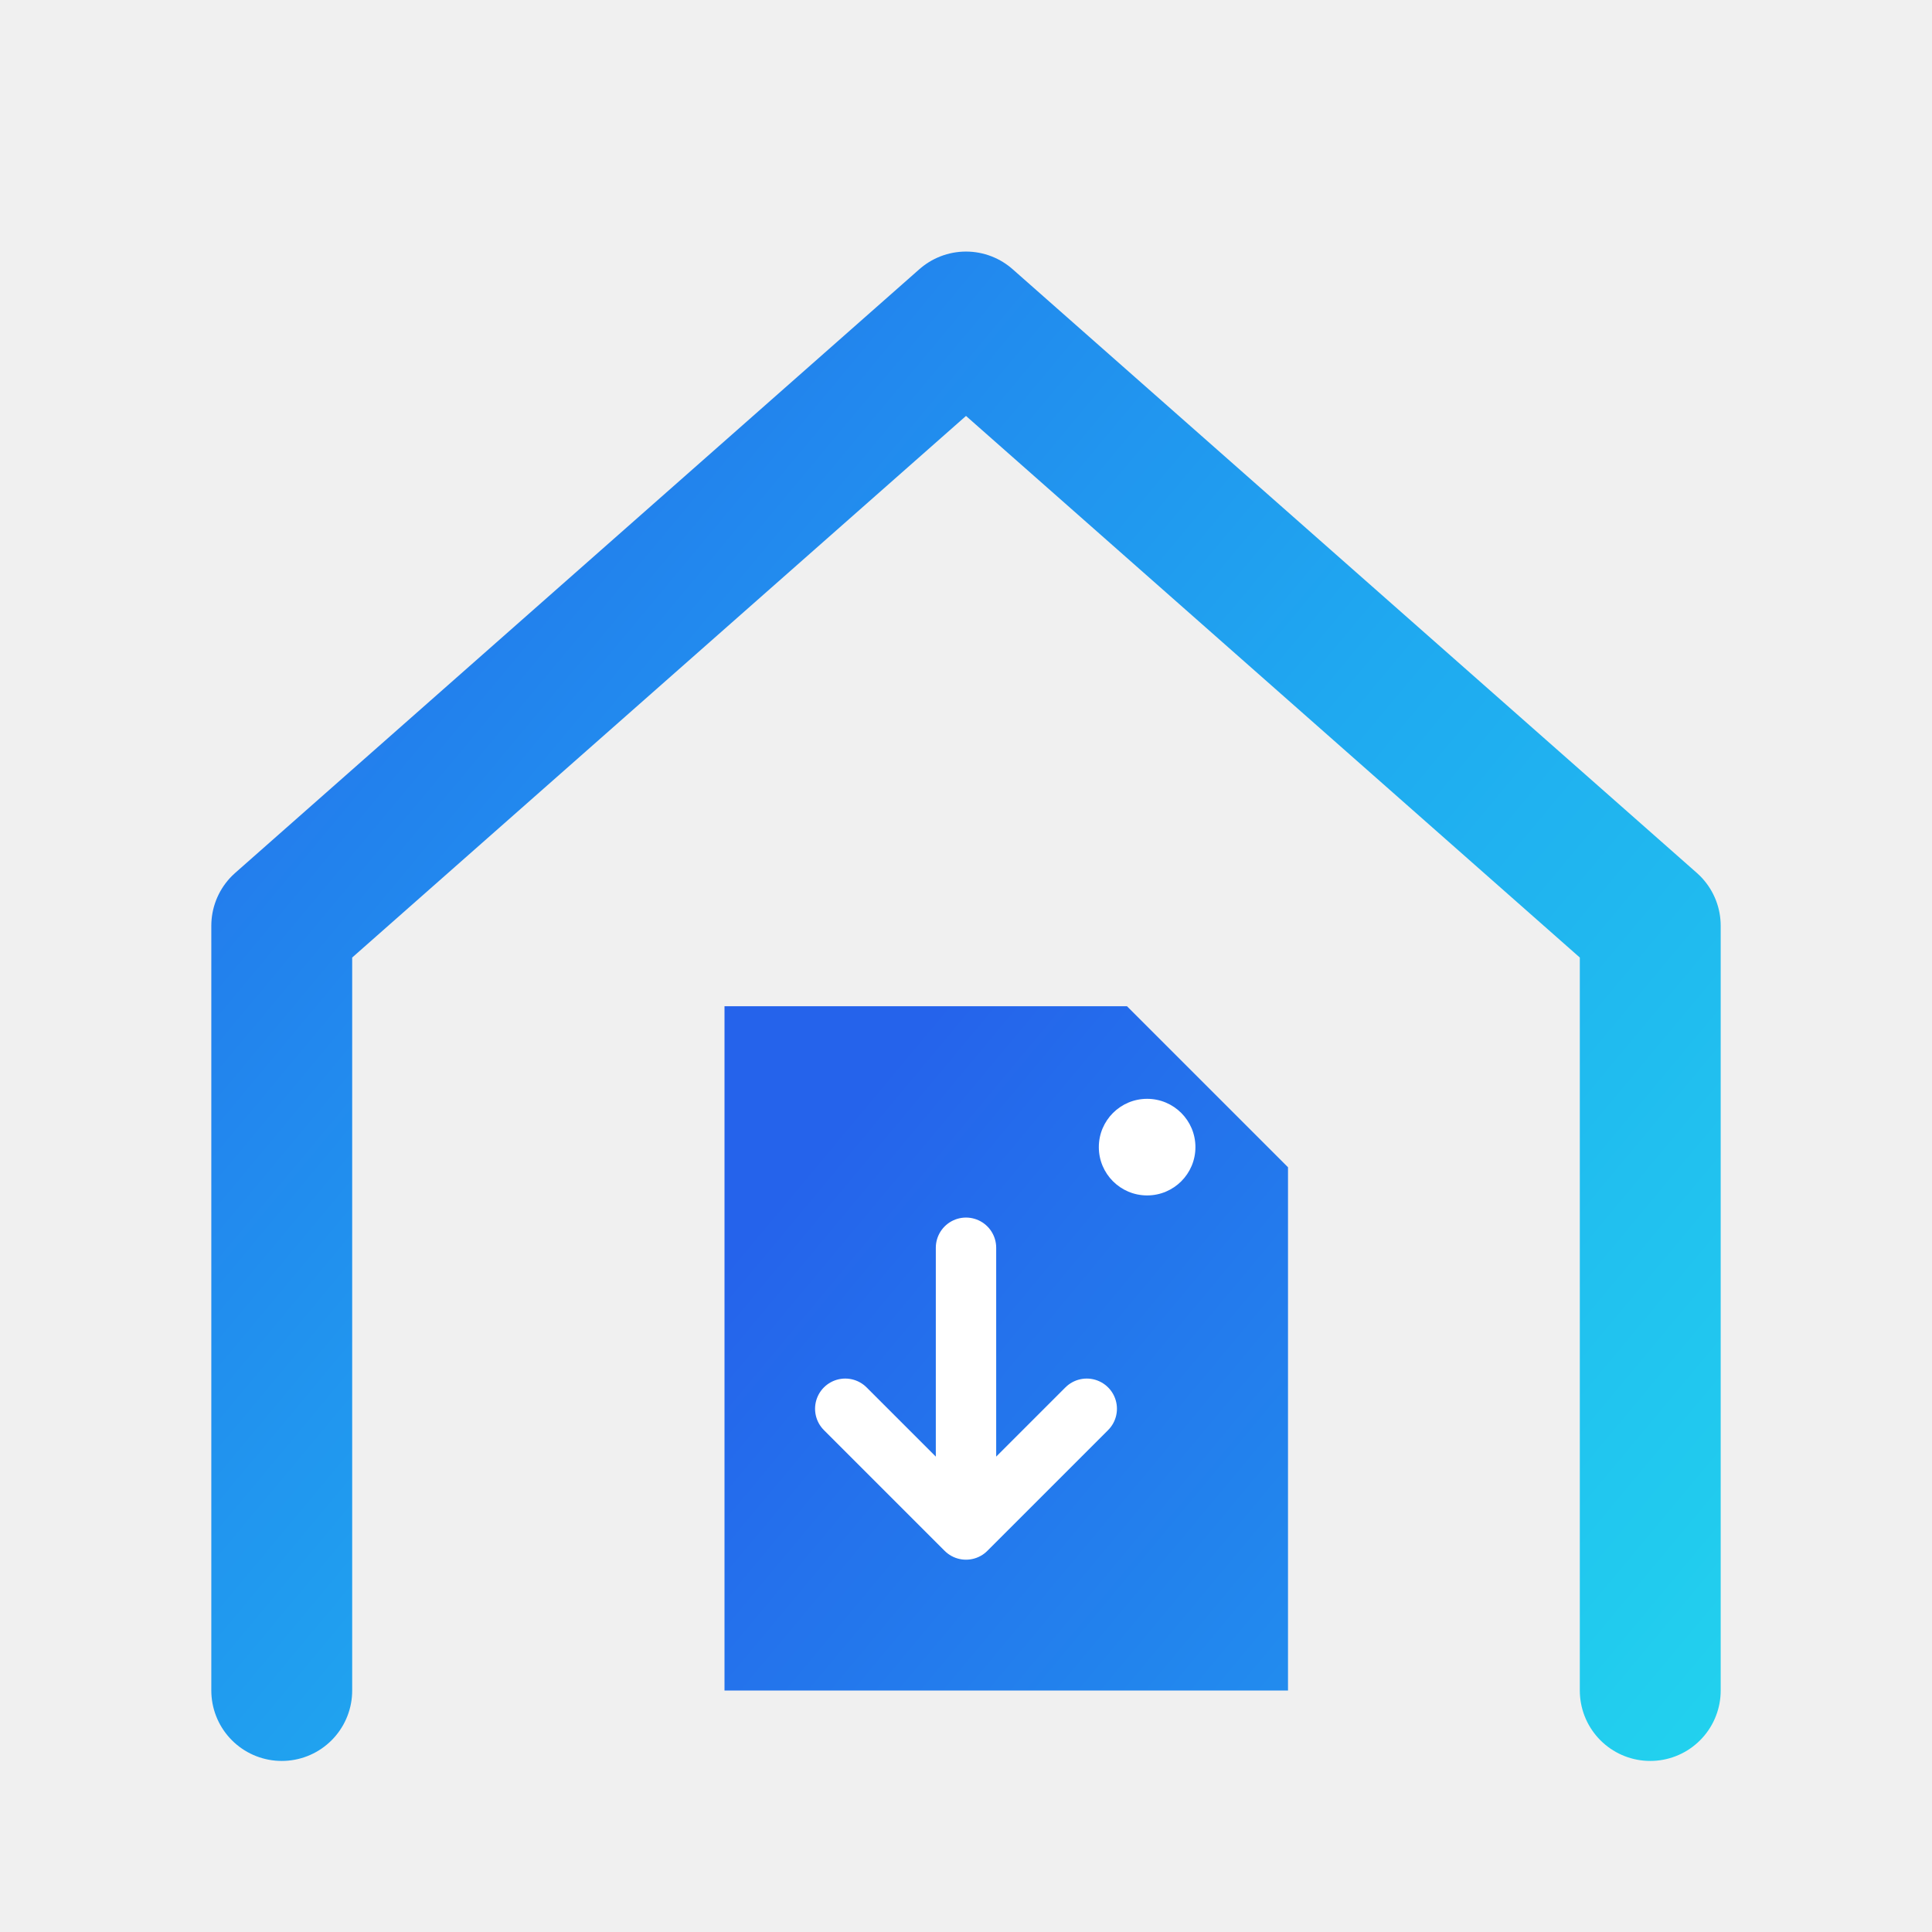
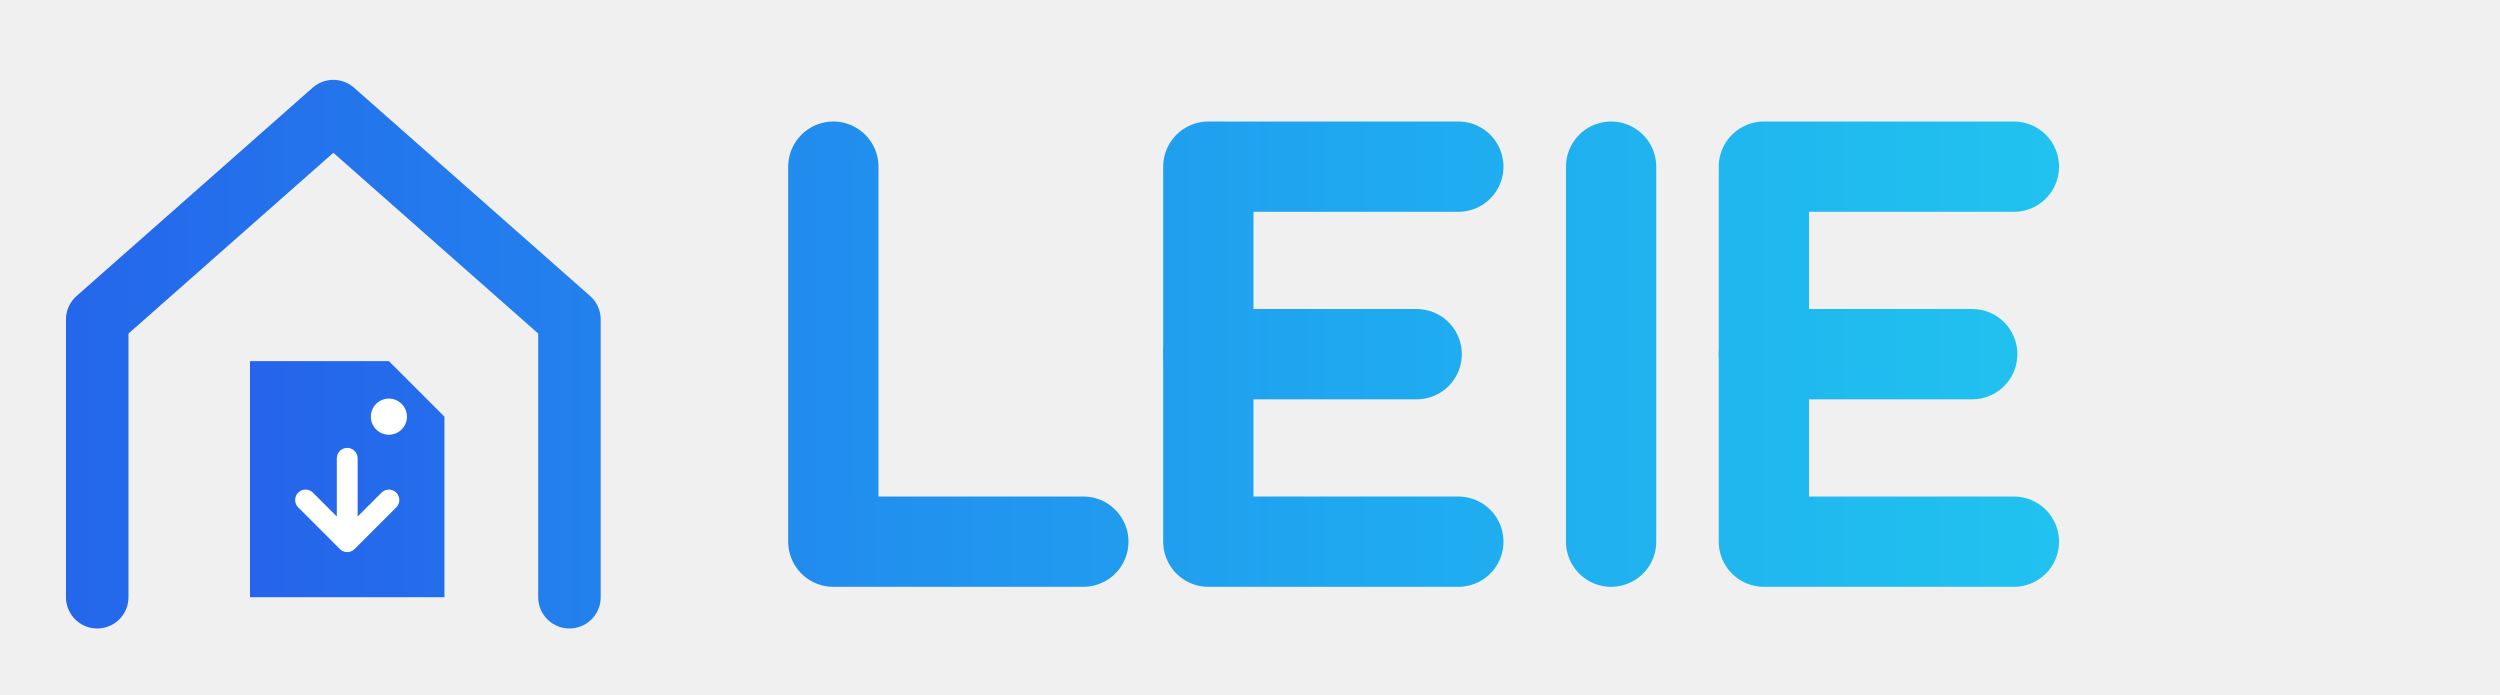
- <svg xmlns="http://www.w3.org/2000/svg" viewBox="0 0 96 96" fill="none" role="img" aria-label="Leie logo">
+ <svg xmlns="http://www.w3.org/2000/svg" viewBox="0 0 360 100" fill="none" role="img" aria-label="Leie">
  <defs>
-     <linearGradient id="leie-grad" x1="6" y1="14" x2="90" y2="84" gradientUnits="userSpaceOnUse">
+     <linearGradient id="leie-grad" x1="0" y1="50" x2="360" y2="50" gradientUnits="userSpaceOnUse">
      <stop offset="0" stop-color="#2563EB" />
      <stop offset="0.55" stop-color="#1FA9F0" />
      <stop offset="1" stop-color="#22D3EE" />
    </linearGradient>
  </defs>
-   <path d="M14 84 V46 L48 16 L82 46 V84" stroke="url(#leie-grad)" stroke-width="7" stroke-linecap="round" stroke-linejoin="round" fill="none" />
-   <g transform="translate(34 44)">
+   <path d="M14 86 V46 L48 16 L82 46 V86" stroke="url(#leie-grad)" stroke-width="9" stroke-linecap="round" stroke-linejoin="round" fill="none" />
+   <g transform="translate(34 46)">
    <path d="M2 6 H22 L30 14 V40 H2 Z" fill="url(#leie-grad)" />
-     <circle cx="23" cy="13" r="2.4" fill="#FFFFFF" />
-     <path d="M14 18 V32 M8 26 L14 32 L20 26" stroke="#FFFFFF" stroke-width="3" stroke-linecap="round" stroke-linejoin="round" fill="none" />
+     <circle cx="22" cy="14" r="2.6" fill="#FFFFFF" />
+     <path d="M16 20 V32 M10 26 L16 32 L22 26" stroke="#FFFFFF" stroke-width="3" stroke-linecap="round" stroke-linejoin="round" fill="none" />
+   </g>
+   <g stroke="url(#leie-grad)" stroke-width="13" stroke-linecap="round" stroke-linejoin="round" fill="none">
+     <path d="M120 24 V78 H156" />
+     <path d="M210 24 H174 V78 H210" />
+     <path d="M174 51 H204" />
+     <path d="M232 24 V78" />
+     <path d="M290 24 H254 V78 H290" />
+     <path d="M254 51 H284" />
  </g>
</svg>
